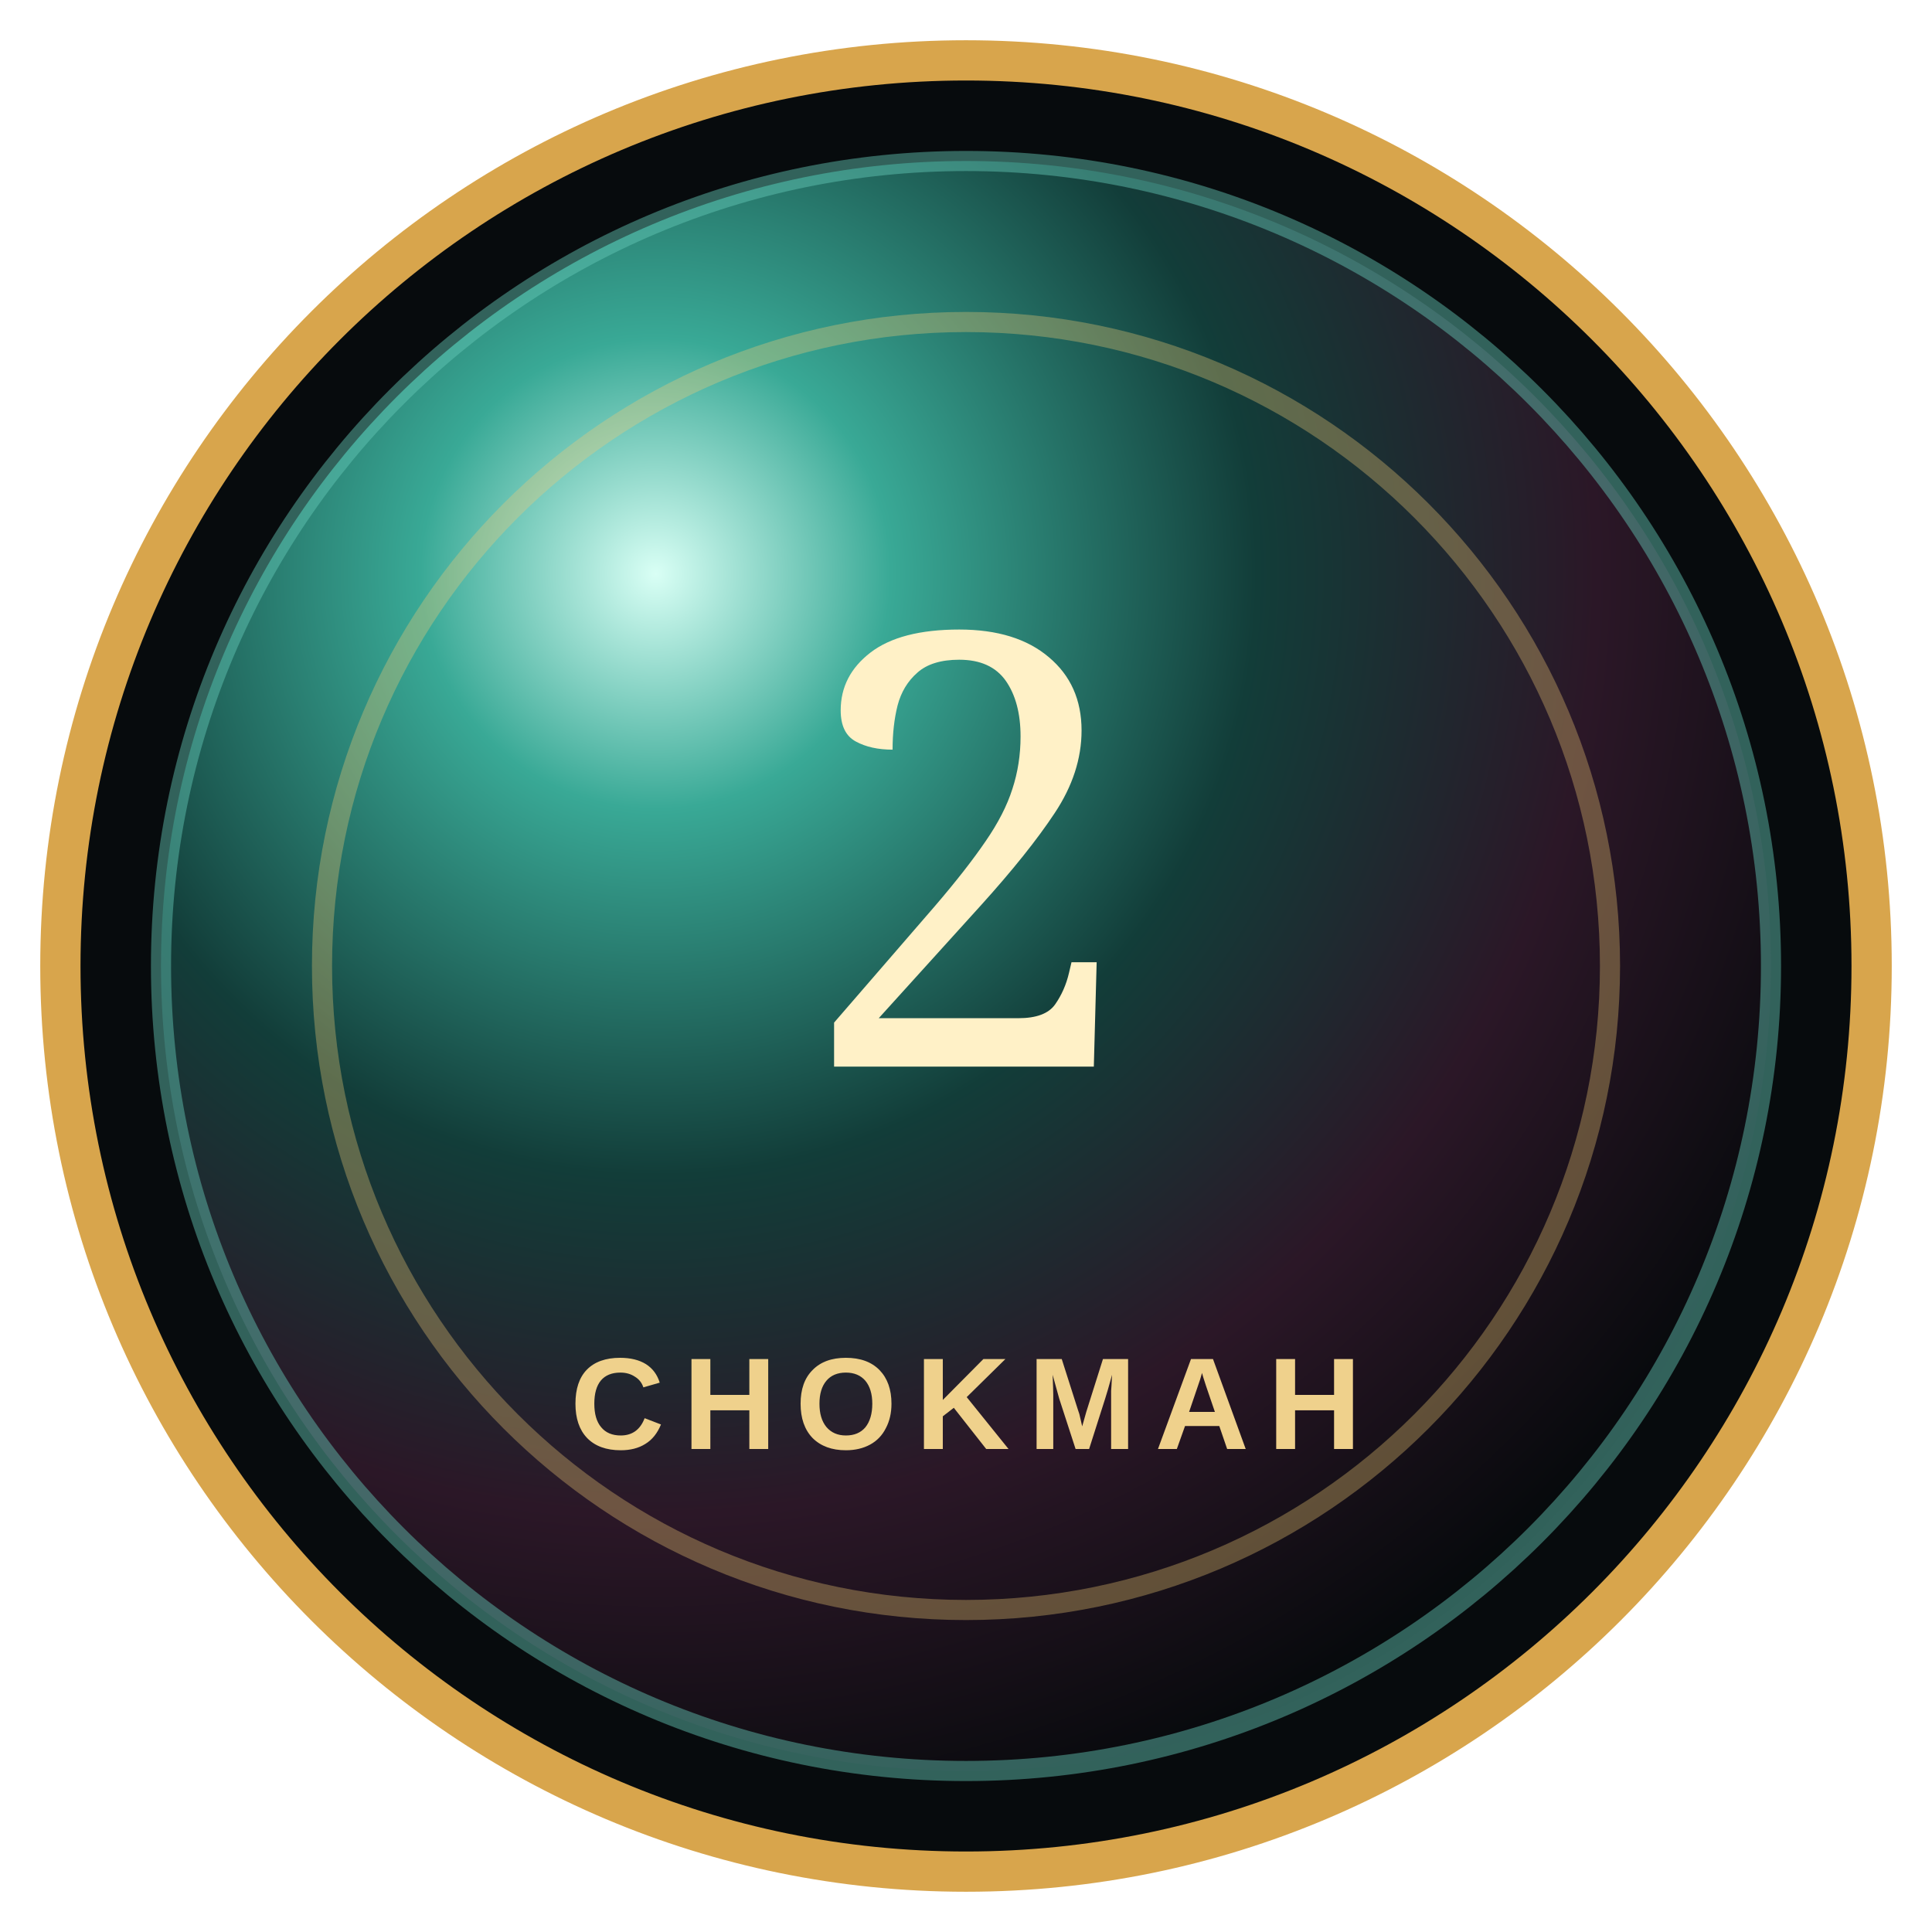
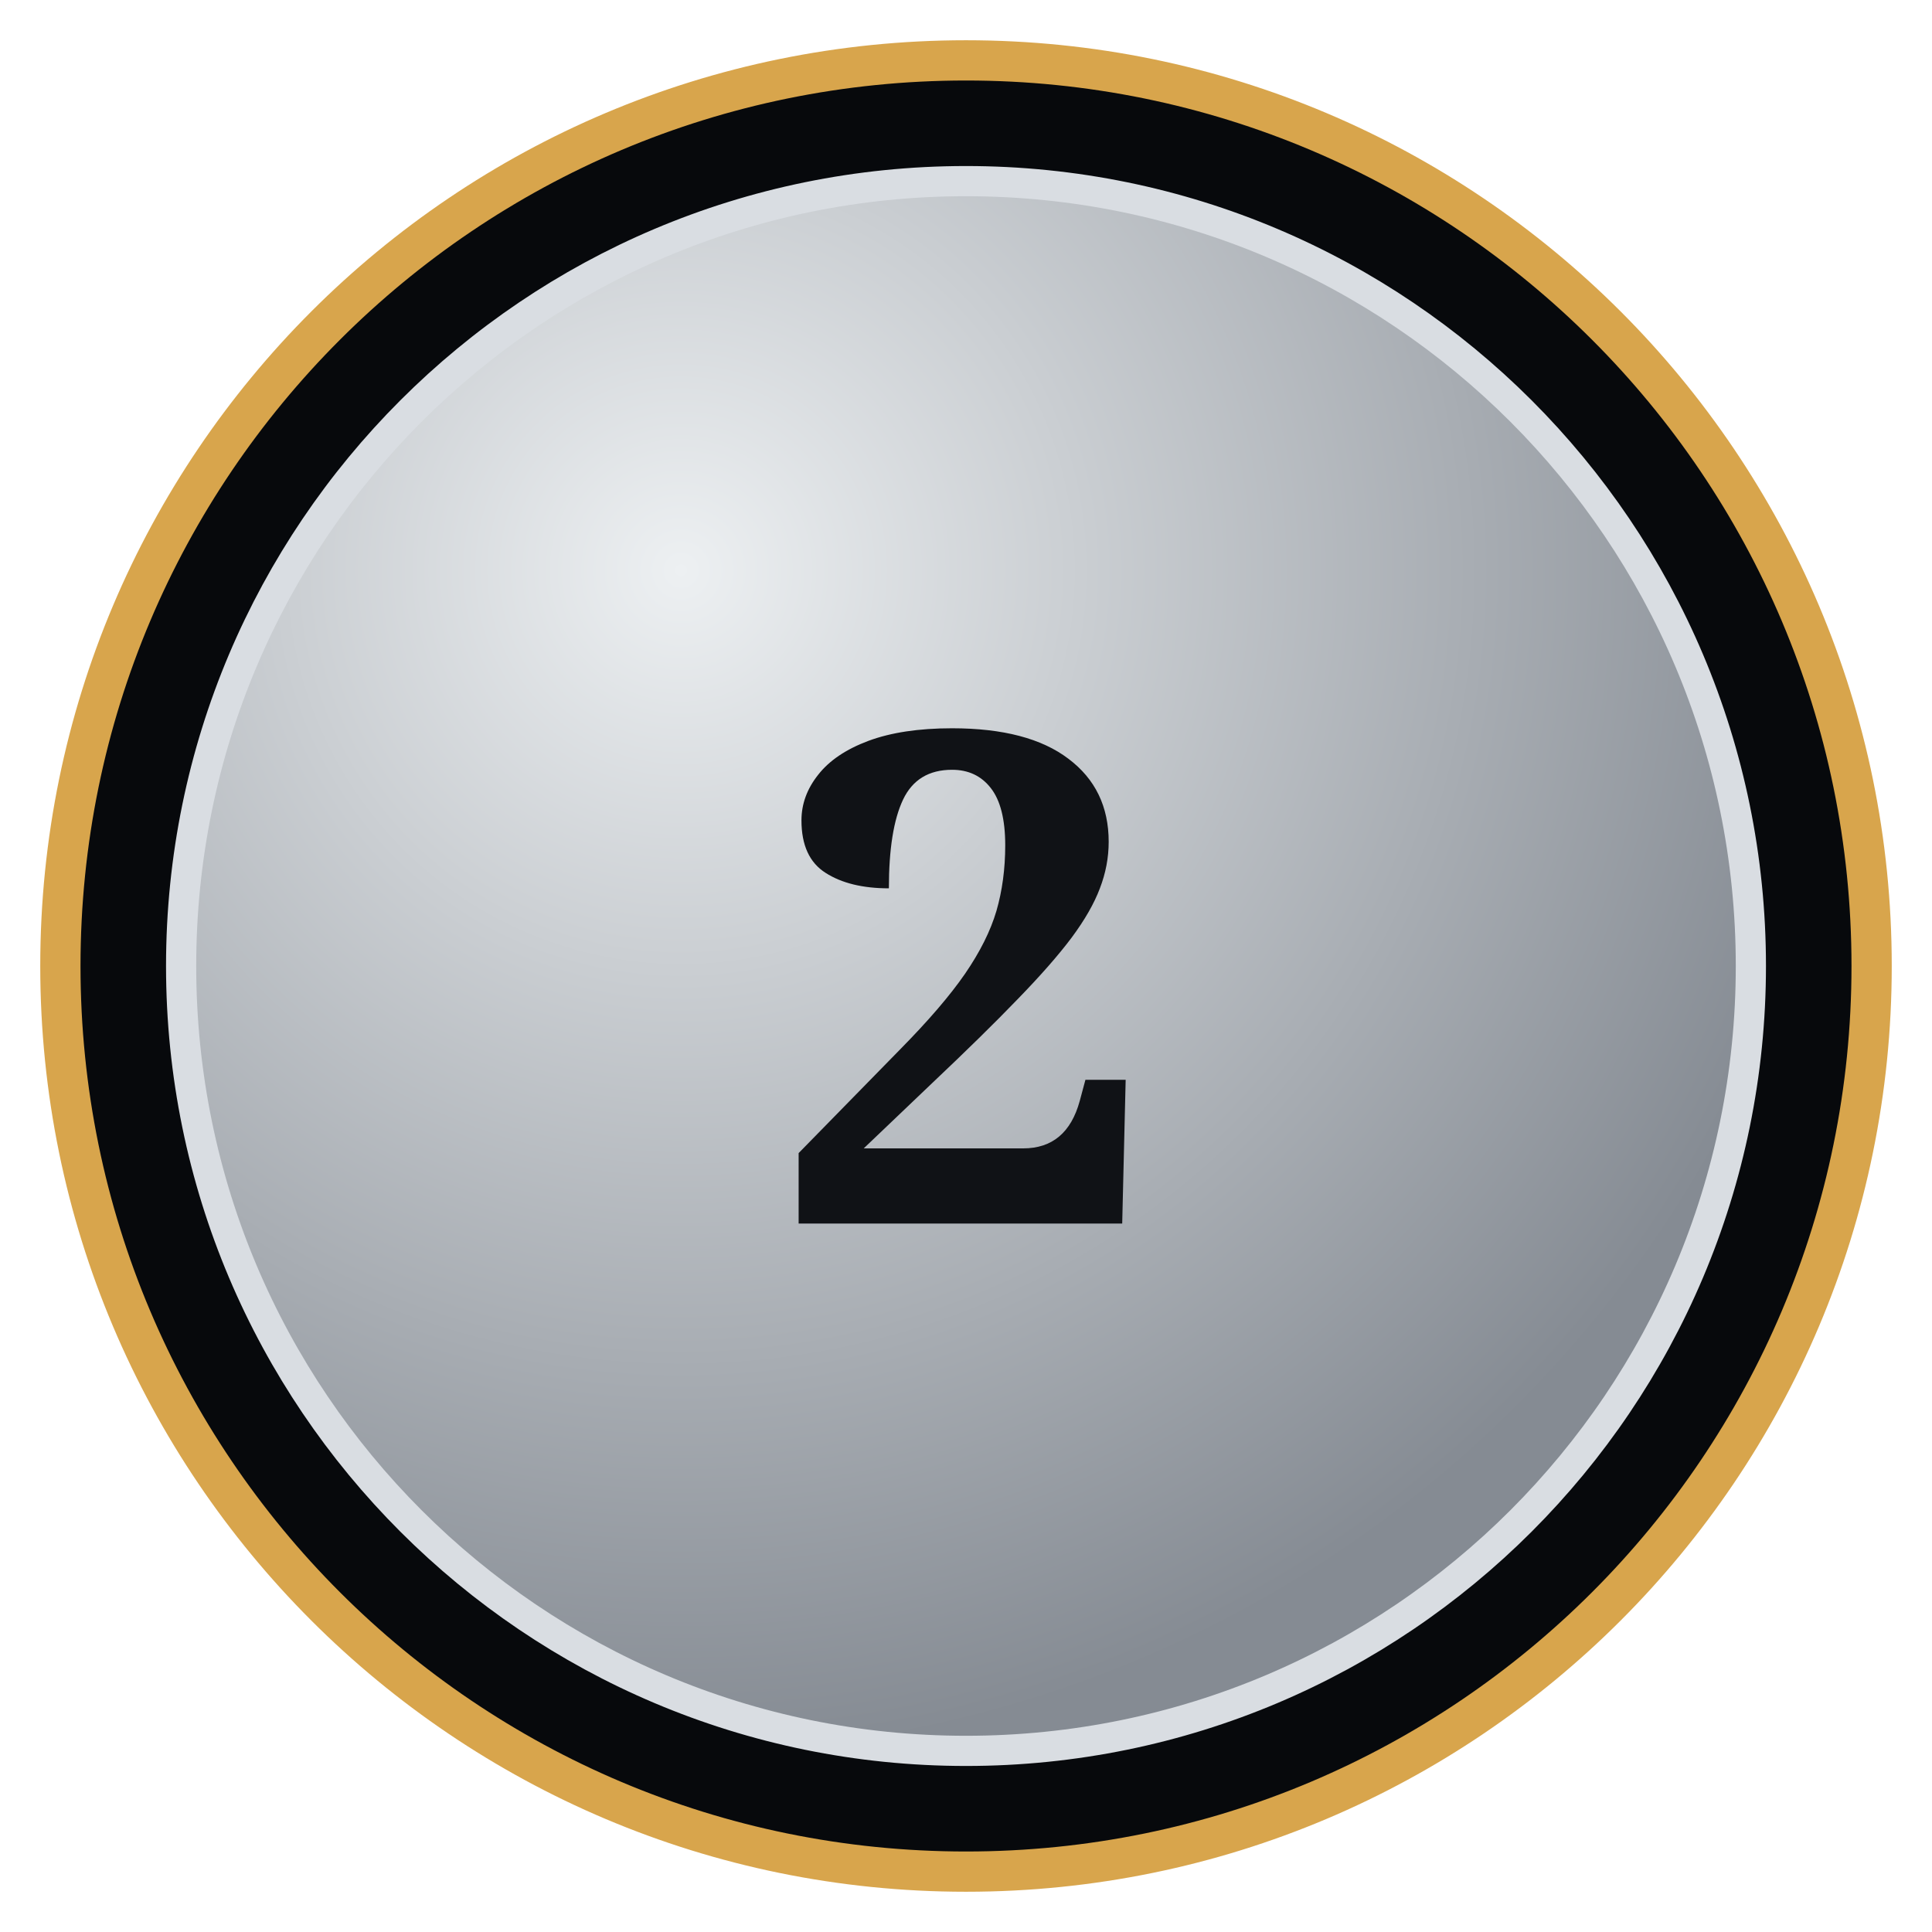
<svg xmlns="http://www.w3.org/2000/svg" viewBox="0 0 96 96" role="img" aria-labelledby="title">
  <defs>
-     <radialGradient id="opal" cx="31%" cy="26%" r="80%">
-       <stop offset="0" stop-color="#d9fff5" />
-       <stop offset=".18" stop-color="#39a996" />
-       <stop offset=".46" stop-color="#123d39" />
-       <stop offset=".72" stop-color="#2b1727" />
-       <stop offset="1" stop-color="#05090b" />
+     <radialGradient id="sphere" cx="32%" cy="25%" r="75%">
+       <stop offset="0" stop-color="#edf0f2" />
+       <stop offset="1" stop-color="#858b93" />
    </radialGradient>
  </defs>
-   <circle cx="48" cy="48" r="45" fill="#070b0d" stroke="#d8a54c" stroke-width="2" />
-   <circle cx="48" cy="48" r="40" fill="url(#opal)" stroke="#64c8b7" stroke-opacity=".46" />
-   <circle cx="48" cy="48" r="32" fill="none" stroke="#f2cb78" stroke-opacity=".34" />
-   <text x="48" y="53" fill="#fff1c7" font-family="Georgia,serif" font-size="30" text-anchor="middle">2</text>
-   <text x="48" y="72" fill="#efd18c" font-family="Arial,sans-serif" font-size="6.5" font-weight="700" letter-spacing=".9" text-anchor="middle">CHOKMAH</text>
+   <circle cx="48" cy="48" r="45" fill="#07090c" stroke="#d8a54c" stroke-width="2" />
+   <circle cx="48" cy="48" r="39" fill="url(#sphere)" stroke="#d9dde2" stroke-width="1.5" />
+   <text x="48" y="49" fill="#101216" font-family="Georgia,serif" font-size="34" font-weight="700" text-anchor="middle" dominant-baseline="middle">2</text>
</svg>
